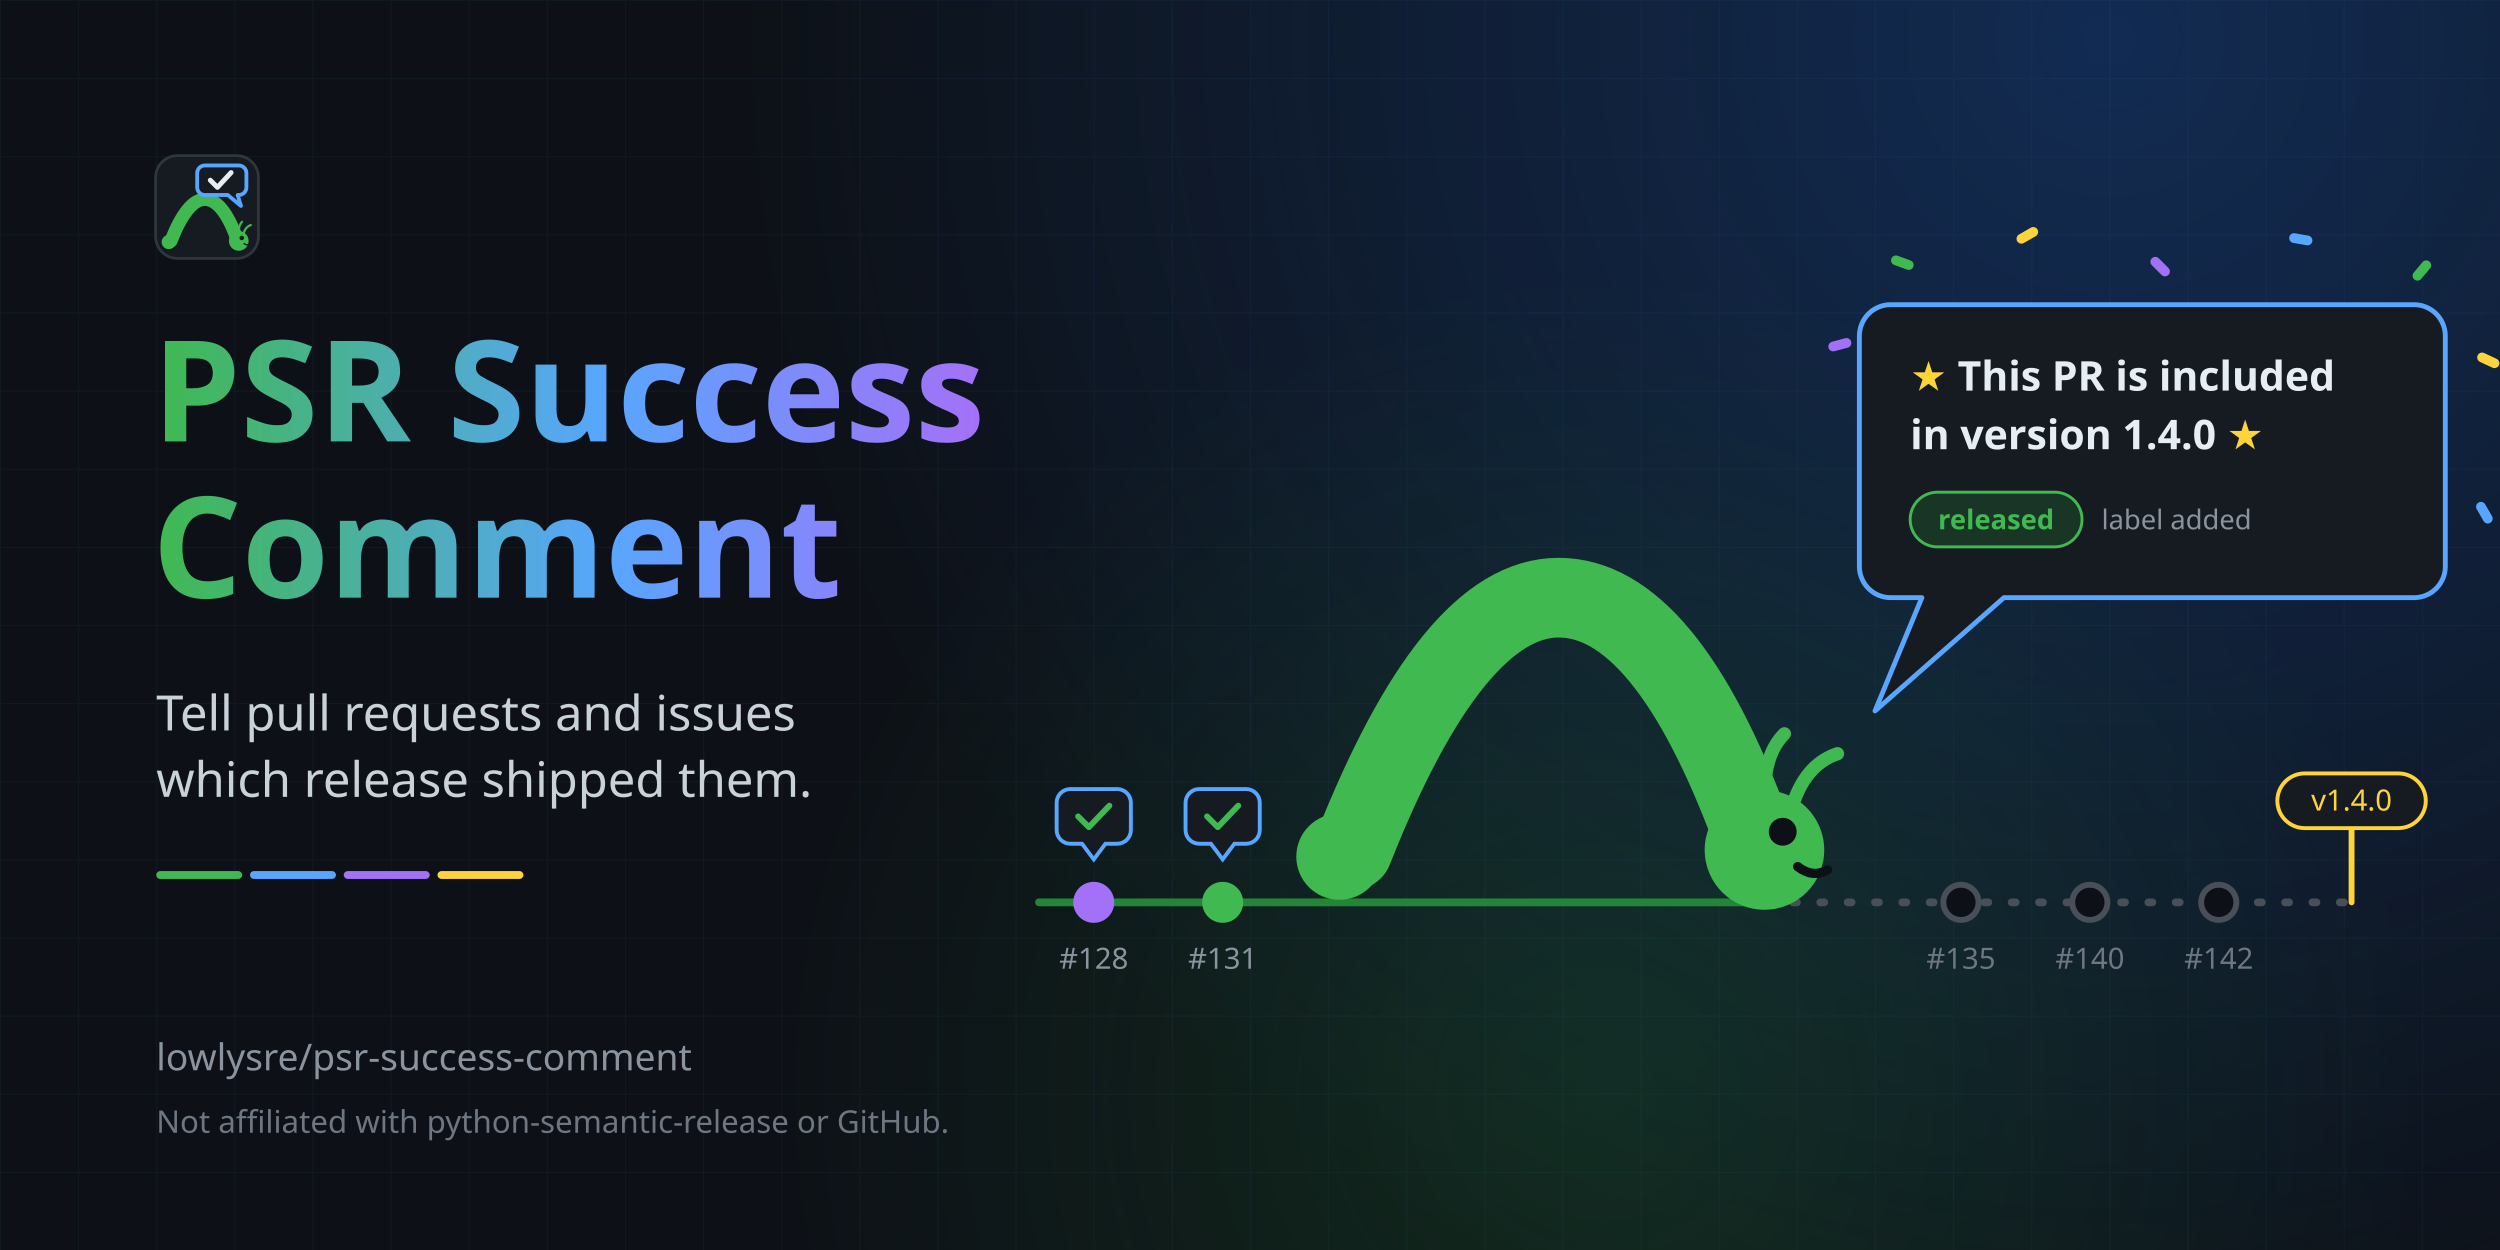
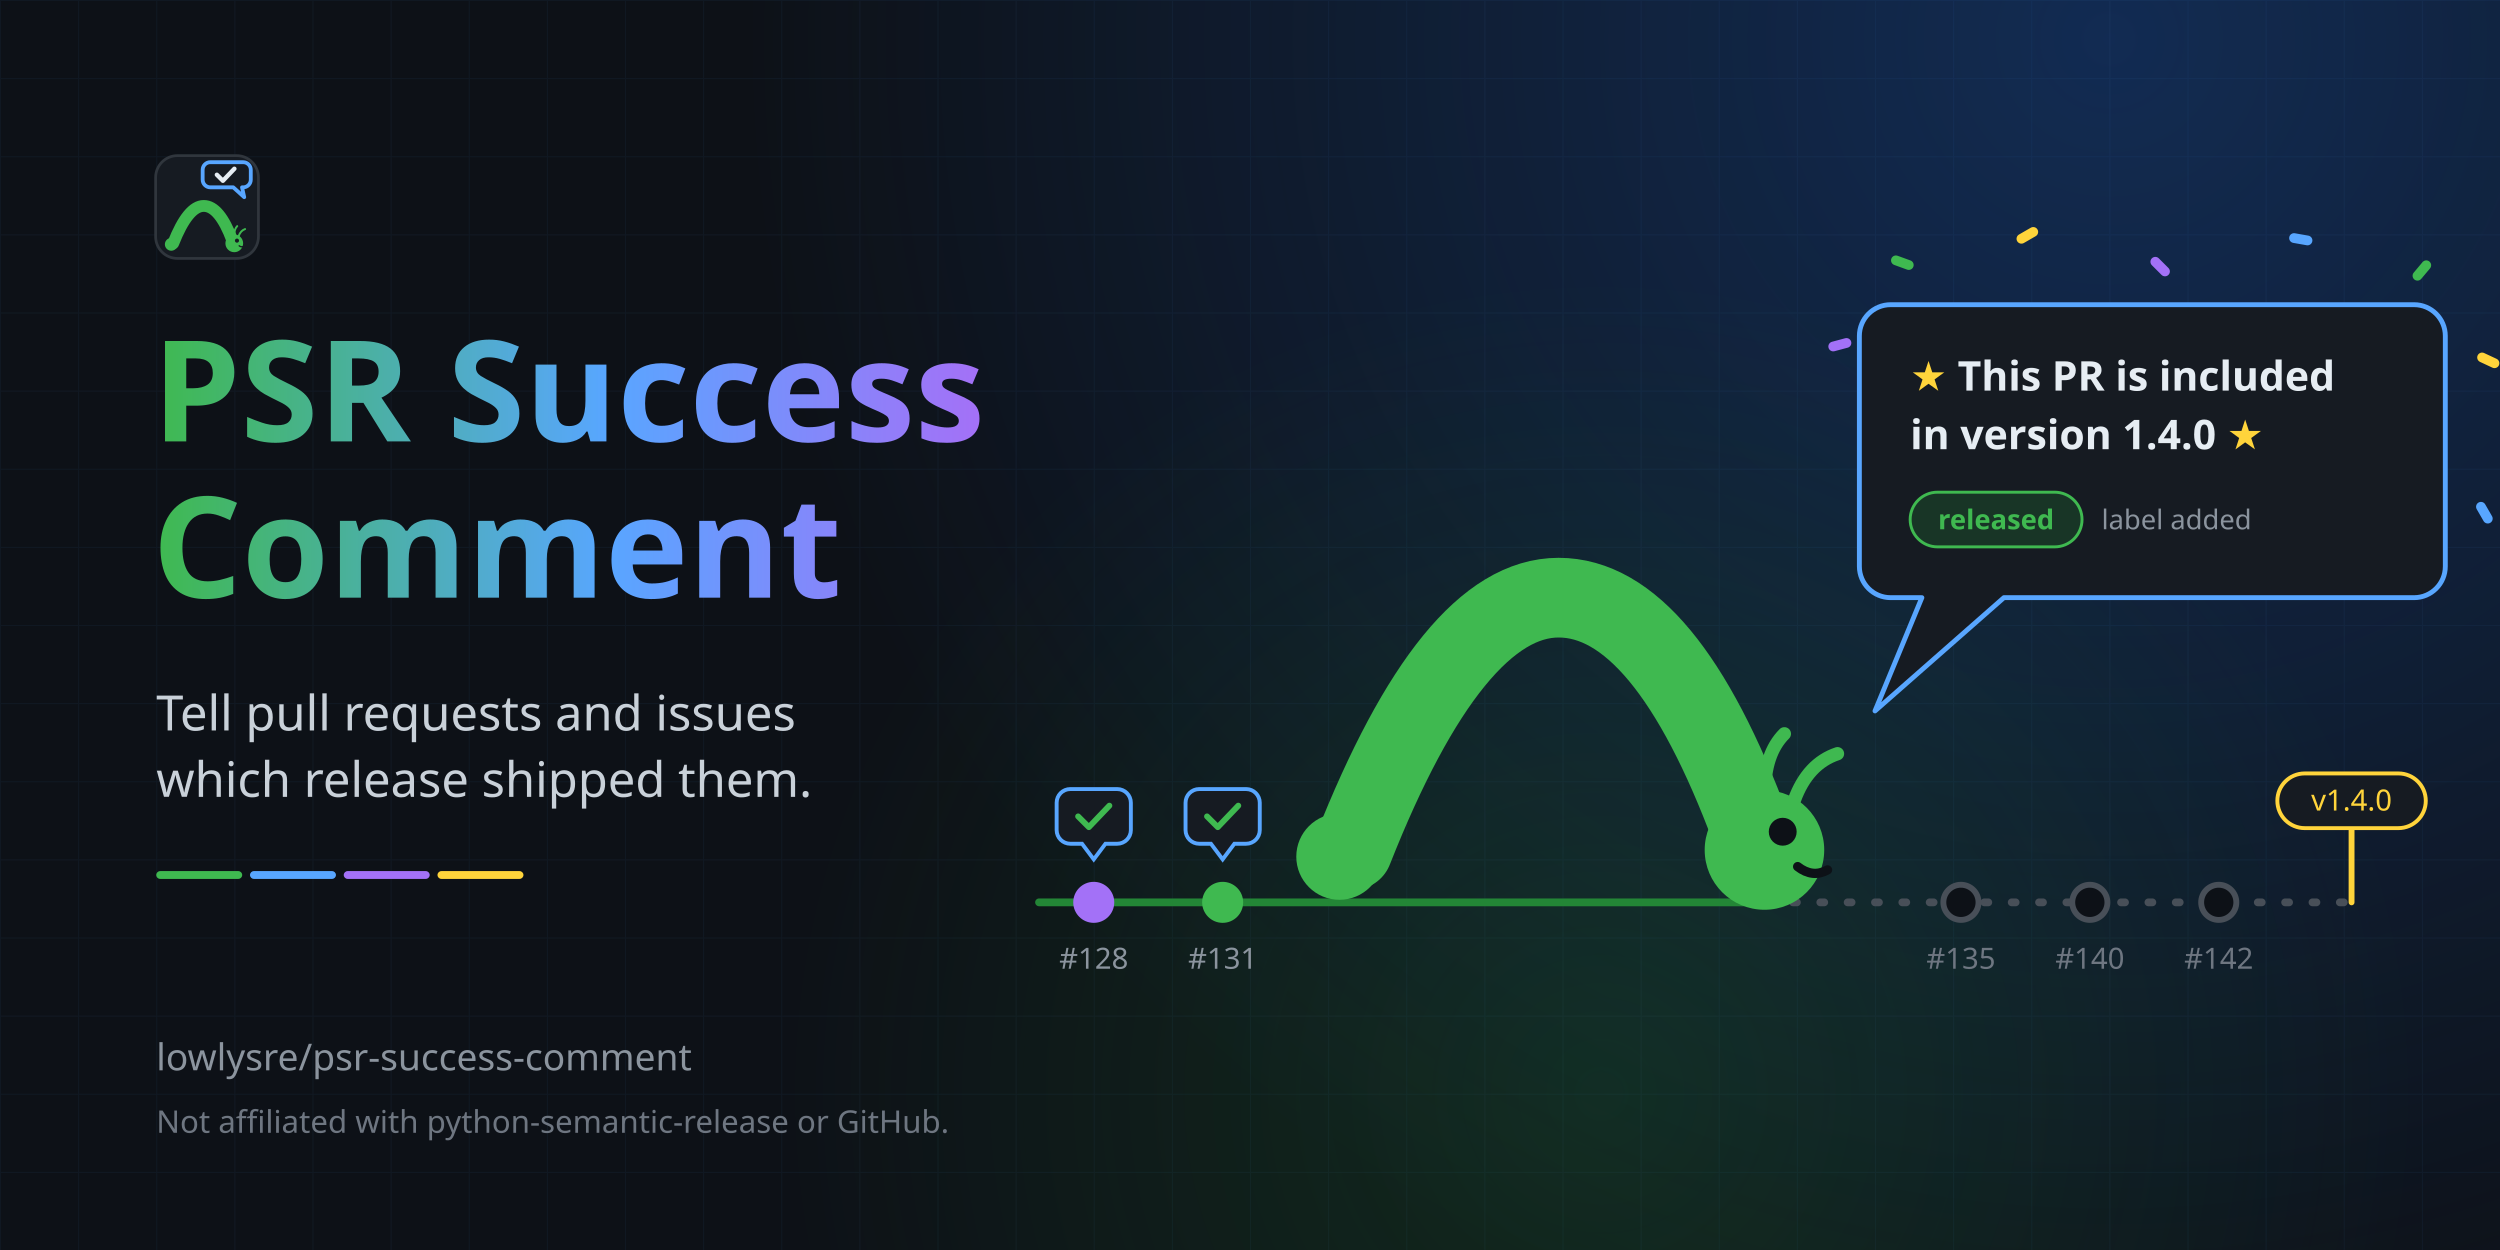
<svg xmlns="http://www.w3.org/2000/svg" width="1280" height="640" viewBox="0 0 1280 640" role="img" aria-labelledby="title desc">
  <defs>
    <pattern id="grid" width="40" height="40" patternUnits="userSpaceOnUse">
      <path d="M40 0H0V40" fill="none" stroke="#58a6ff" stroke-opacity="0.05" stroke-width="1" />
    </pattern>
    <radialGradient id="glow" cx="1080" cy="20" r="700" gradientUnits="userSpaceOnUse">
      <stop offset="0" stop-color="#1f6feb" stop-opacity="0.28" />
      <stop offset="1" stop-color="#1f6feb" stop-opacity="0" />
    </radialGradient>
    <radialGradient id="glow2" cx="820" cy="560" r="420" gradientUnits="userSpaceOnUse">
      <stop offset="0" stop-color="#238636" stop-opacity="0.22" />
      <stop offset="1" stop-color="#238636" stop-opacity="0" />
    </radialGradient>
    <linearGradient id="heading" x1="80" y1="0" x2="500" y2="0" gradientUnits="userSpaceOnUse">
      <stop offset="0" stop-color="#3fb950" />
      <stop offset="0.55" stop-color="#58a6ff" />
      <stop offset="1" stop-color="#a371f7" />
    </linearGradient>
  </defs>
  <rect width="1280" height="640" fill="#0d1117" />
  <rect width="1280" height="640" fill="url(#grid)" />
  <rect width="1280" height="640" fill="url(#glow)" />
  <rect width="1280" height="640" fill="url(#glow2)" />
  <g transform="translate(78 78) scale(0.28)">
    <rect x="6" y="6" width="188" height="188" rx="40" fill="#161b22" stroke="#30363d" stroke-width="5" />
-     <g transform="translate(-4 26)">
+     <g transform="translate(4 44) scale(0.9)">
      <path d="M38,136 Q68,60 100,60 Q132,60 158,130" stroke="#3fb950" stroke-width="24" stroke-linecap="round" fill="none" />
      <circle cx="34" cy="138" r="13" fill="#3fb950" />
      <circle cx="162" cy="136" r="18" fill="#3fb950" />
      <circle cx="167.5" cy="130.5" r="4.2" fill="#161b22" />
      <path d="M171,121 q4,-11 13,-14 M162,119 q0,-12 6,-18" stroke="#3fb950" stroke-width="4" stroke-linecap="round" fill="none" />
      <path d="M172,141 q4.5,3.5 9,1" stroke="#161b22" stroke-width="2.8" stroke-linecap="round" fill="none" />
    </g>
-     <path d="M96 24h62a14 14 0 0 1 14 14v26a14 14 0 0 1-14 14h-2l6 20-24-20H96a14 14 0 0 1-14-14V38a14 14 0 0 1 14-14z" fill="#161b22" stroke="#58a6ff" stroke-width="7" stroke-linejoin="round" />
-     <path d="M106 51l13 13 25-27" fill="none" stroke="#e6edf3" stroke-width="9" stroke-linecap="round" stroke-linejoin="round" />
+     <path d="M106 18h60a14 14 0 0 1 14 14v18a14 14 0 0 1-14 14h-2l4 18-20-18H106a14 14 0 0 1-14-14V32a14 14 0 0 1 14-14z" fill="#161b22" stroke="#58a6ff" stroke-width="7" stroke-linejoin="round" />
+     <path d="M118 41l11 11 21-22" fill="none" stroke="#e6edf3" stroke-width="8" stroke-linecap="round" stroke-linejoin="round" />
  </g>
  <g font-family="Segoe UI" font-weight="700" font-size="72" fill="url(#heading)">
    <text x="78" y="226">PSR Success</text>
    <text x="78" y="306">Comment</text>
  </g>
  <g font-family="Segoe UI" font-size="25" fill="#c9d1d9">
    <text x="80" y="374">Tell pull requests and issues</text>
    <text x="80" y="408">which release shipped them.</text>
  </g>
  <g transform="translate(80 446)">
    <rect width="44" height="4" rx="2" fill="#3fb950" />
    <rect x="48" width="44" height="4" rx="2" fill="#58a6ff" />
    <rect x="96" width="44" height="4" rx="2" fill="#a371f7" />
    <rect x="144" width="44" height="4" rx="2" fill="#ffd43b" />
  </g>
  <text x="80" y="548" font-family="Cascadia Mono" font-size="19" fill="#8b949e">lowlysre/psr-success-comment</text>
  <text x="80" y="580" font-family="Segoe UI" font-size="16" fill="#6e7681">Not affiliated with python-semantic-release or GitHub.</text>
  <path d="M532 462H904" stroke="#238636" stroke-width="4" stroke-linecap="round" />
  <path d="M904 462H1204" stroke="#484f58" stroke-width="4" stroke-linecap="round" stroke-dasharray="2 12" />
  <g font-family="Cascadia Mono" font-size="15">
    <circle cx="560" cy="462" r="9" fill="#a371f7" stroke="#a371f7" stroke-width="3" />
    <text x="560" y="496" text-anchor="middle" fill="#8b949e">#128</text>
    <circle cx="626" cy="462" r="9" fill="#3fb950" stroke="#3fb950" stroke-width="3" />
    <text x="626" y="496" text-anchor="middle" fill="#8b949e">#131</text>
    <circle cx="1004" cy="462" r="9" fill="#0d1117" stroke="#484f58" stroke-width="3" />
    <text x="1004" y="496" text-anchor="middle" fill="#6e7681">#135</text>
    <circle cx="1070" cy="462" r="9" fill="#0d1117" stroke="#484f58" stroke-width="3" />
    <text x="1070" y="496" text-anchor="middle" fill="#6e7681">#140</text>
    <circle cx="1136" cy="462" r="9" fill="#0d1117" stroke="#484f58" stroke-width="3" />
    <text x="1136" y="496" text-anchor="middle" fill="#6e7681">#142</text>
  </g>
  <g transform="translate(541 404)">
    <path d="M7 0h24a7 7 0 0 1 7 7v14a7 7 0 0 1-7 7H25l-6 8-6-8H7a7 7 0 0 1-7-7V7a7 7 0 0 1 7-7z" fill="#161b22" stroke="#58a6ff" stroke-width="2" />
    <path d="M11 14l5.5 5.5L27 8.5" fill="none" stroke="#3fb950" stroke-width="3" stroke-linecap="round" stroke-linejoin="round" />
  </g>
  <g transform="translate(607 404)">
    <path d="M7 0h24a7 7 0 0 1 7 7v14a7 7 0 0 1-7 7H25l-6 8-6-8H7a7 7 0 0 1-7-7V7a7 7 0 0 1 7-7z" fill="#161b22" stroke="#58a6ff" stroke-width="2" />
    <path d="M11 14l5.5 5.5L27 8.5" fill="none" stroke="#3fb950" stroke-width="3" stroke-linecap="round" stroke-linejoin="round" />
  </g>
  <path d="M1204 462V424" stroke="#ffd43b" stroke-width="3" stroke-linecap="round" />
  <rect x="1166" y="396" width="76" height="28" rx="14" fill="#161b22" stroke="#ffd43b" stroke-width="2" />
  <text x="1204" y="415" font-family="Cascadia Mono" font-size="15" fill="#ffd43b" text-anchor="middle">v1.4.0</text>
  <g transform="translate(628 204) scale(1.7)">
    <path d="M38,136 Q68,60 100,60 Q132,60 158,130" stroke="#3fb950" stroke-width="24" stroke-linecap="round" fill="none" />
    <circle cx="34" cy="138" r="13" fill="#3fb950" />
    <circle cx="162" cy="136" r="18" fill="#3fb950" />
    <circle cx="167.5" cy="130.5" r="4.2" fill="#0d1117" />
    <path d="M171,121 q4,-11 13,-14 M162,119 q0,-12 6,-18" stroke="#3fb950" stroke-width="4" stroke-linecap="round" fill="none" />
    <path d="M172,141 q4.5,3.5 9,1" stroke="#0d1117" stroke-width="2.8" stroke-linecap="round" fill="none" />
  </g>
  <g transform="translate(22 -40)">
    <rect x="946" y="172" width="12" height="5" rx="2.5" fill="#3fb950" transform="rotate(20 952 174.5)" />
    <rect x="1010" y="158" width="12" height="5" rx="2.5" fill="#ffd43b" transform="rotate(-30 1016 160.5)" />
    <rect x="1078" y="174" width="12" height="5" rx="2.5" fill="#a371f7" transform="rotate(45 1084 176.5)" />
    <rect x="1150" y="160" width="12" height="5" rx="2.5" fill="#58a6ff" transform="rotate(10 1156 162.5)" />
    <rect x="1212" y="176" width="12" height="5" rx="2.5" fill="#3fb950" transform="rotate(-50 1218 178.5)" />
    <rect x="1246" y="222" width="12" height="5" rx="2.5" fill="#ffd43b" transform="rotate(25 1252 224.5)" />
    <rect x="914" y="214" width="12" height="5" rx="2.5" fill="#a371f7" transform="rotate(-15 920 216.5)" />
    <rect x="1244" y="300" width="12" height="5" rx="2.5" fill="#58a6ff" transform="rotate(60 1250 302.5)" />
    <path d="M946 196h268a16 16 0 0 1 16 16v118a16 16 0 0 1-16 16H1004l-66 58 24-58h-16a16 16 0 0 1-16-16V212a16 16 0 0 1 16-16z" fill="#161b22" stroke="#58a6ff" stroke-width="2.5" stroke-linejoin="round" />
    <g font-family="Segoe UI" font-size="21" font-weight="600" fill="#e6edf3">
      <text x="956" y="240">
        <tspan fill="#ffd43b">★</tspan> This PR is included</text>
      <text x="956" y="270">in version 1.4.0 <tspan fill="#ffd43b">★</tspan>
      </text>
    </g>
    <rect x="956" y="292" width="88" height="28" rx="14" fill="#238636" fill-opacity="0.25" stroke="#3fb950" stroke-width="1.5" />
    <text x="1000" y="311" font-family="Segoe UI" font-weight="600" font-size="14" fill="#3fb950" text-anchor="middle">released</text>
    <text x="1054" y="311" font-family="Segoe UI" font-size="14" fill="#8b949e">label added</text>
  </g>
</svg>
